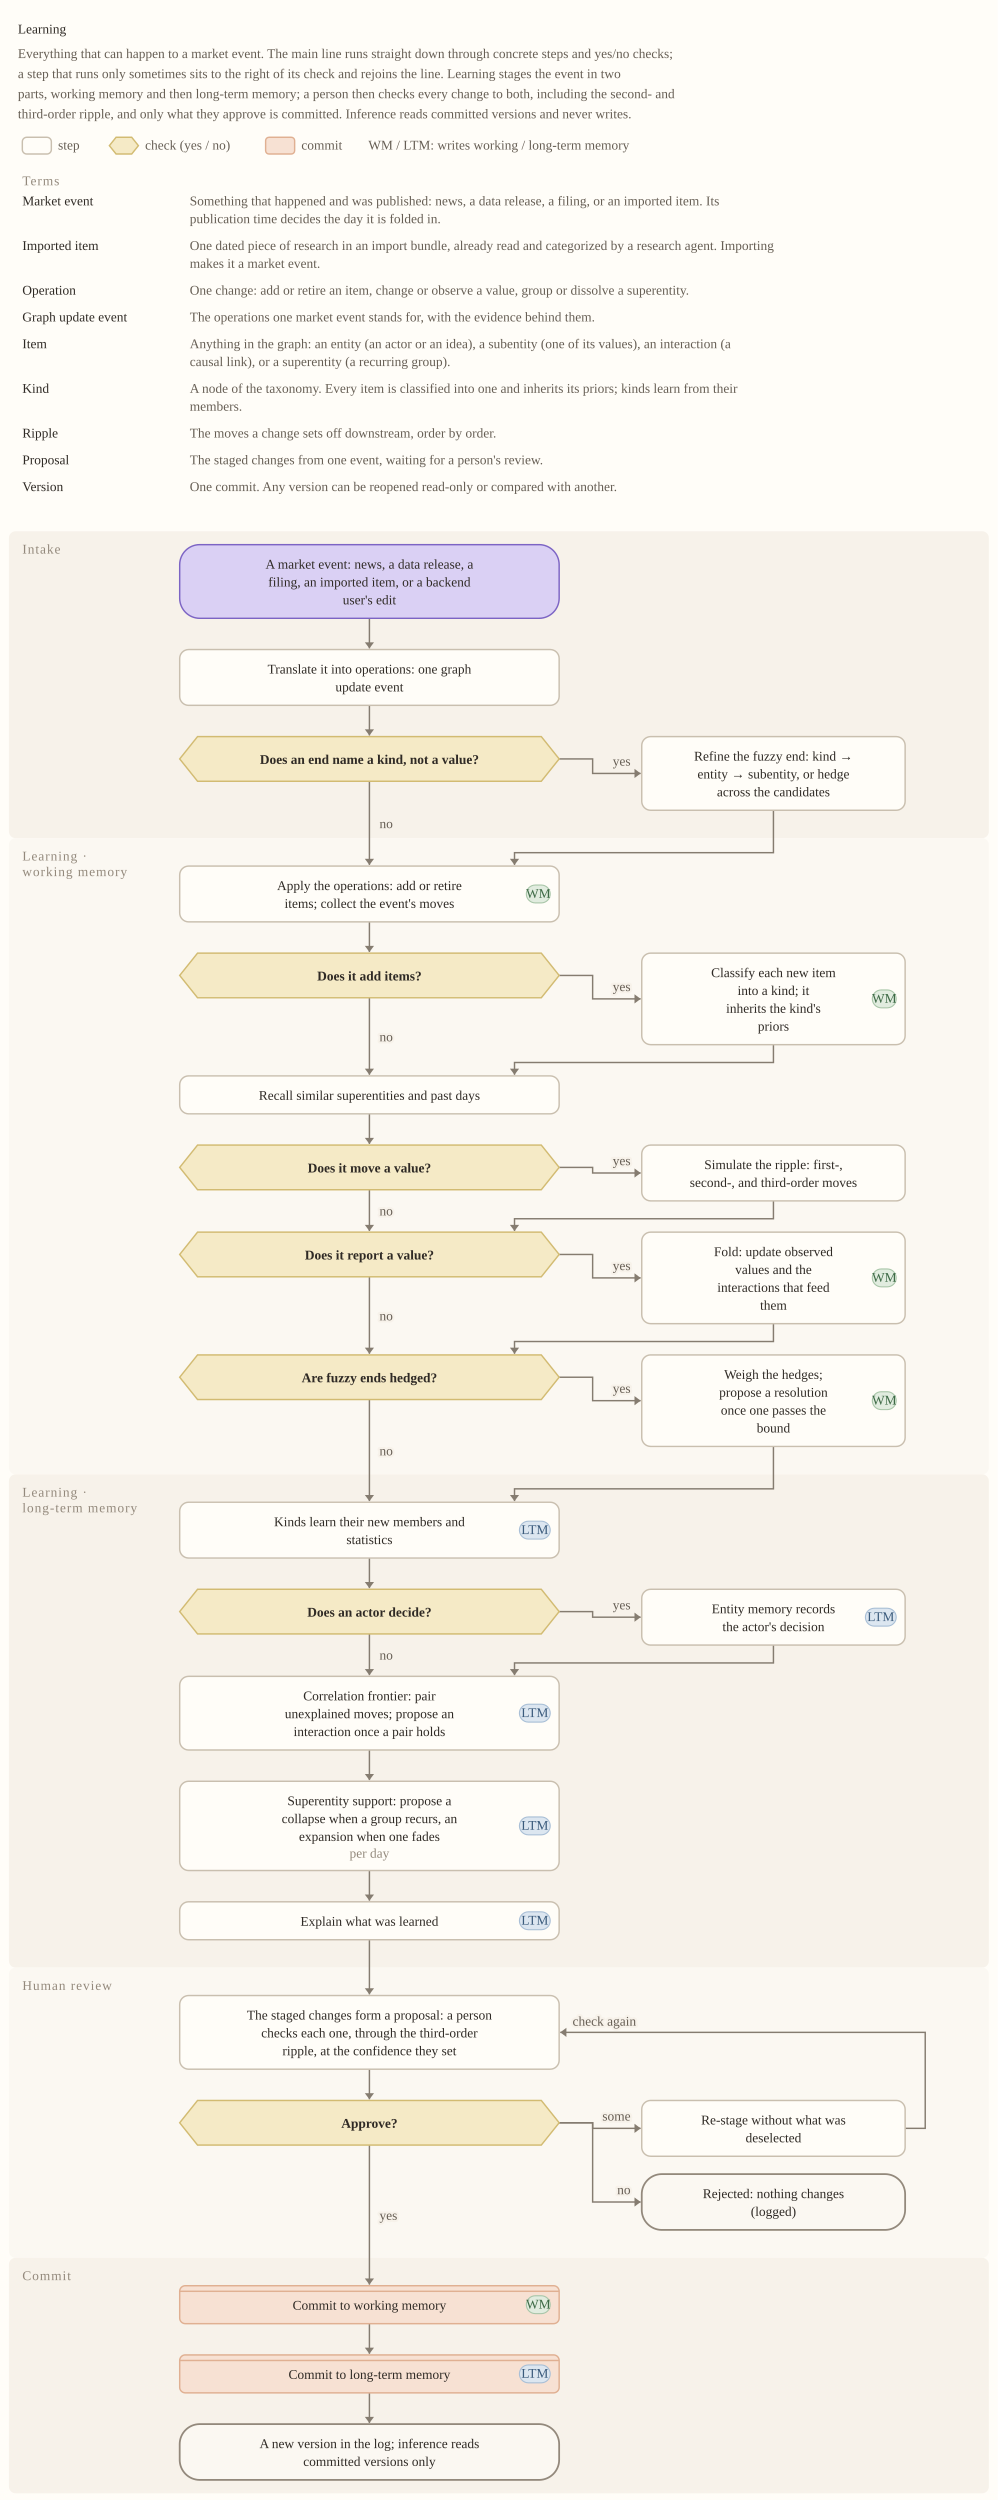
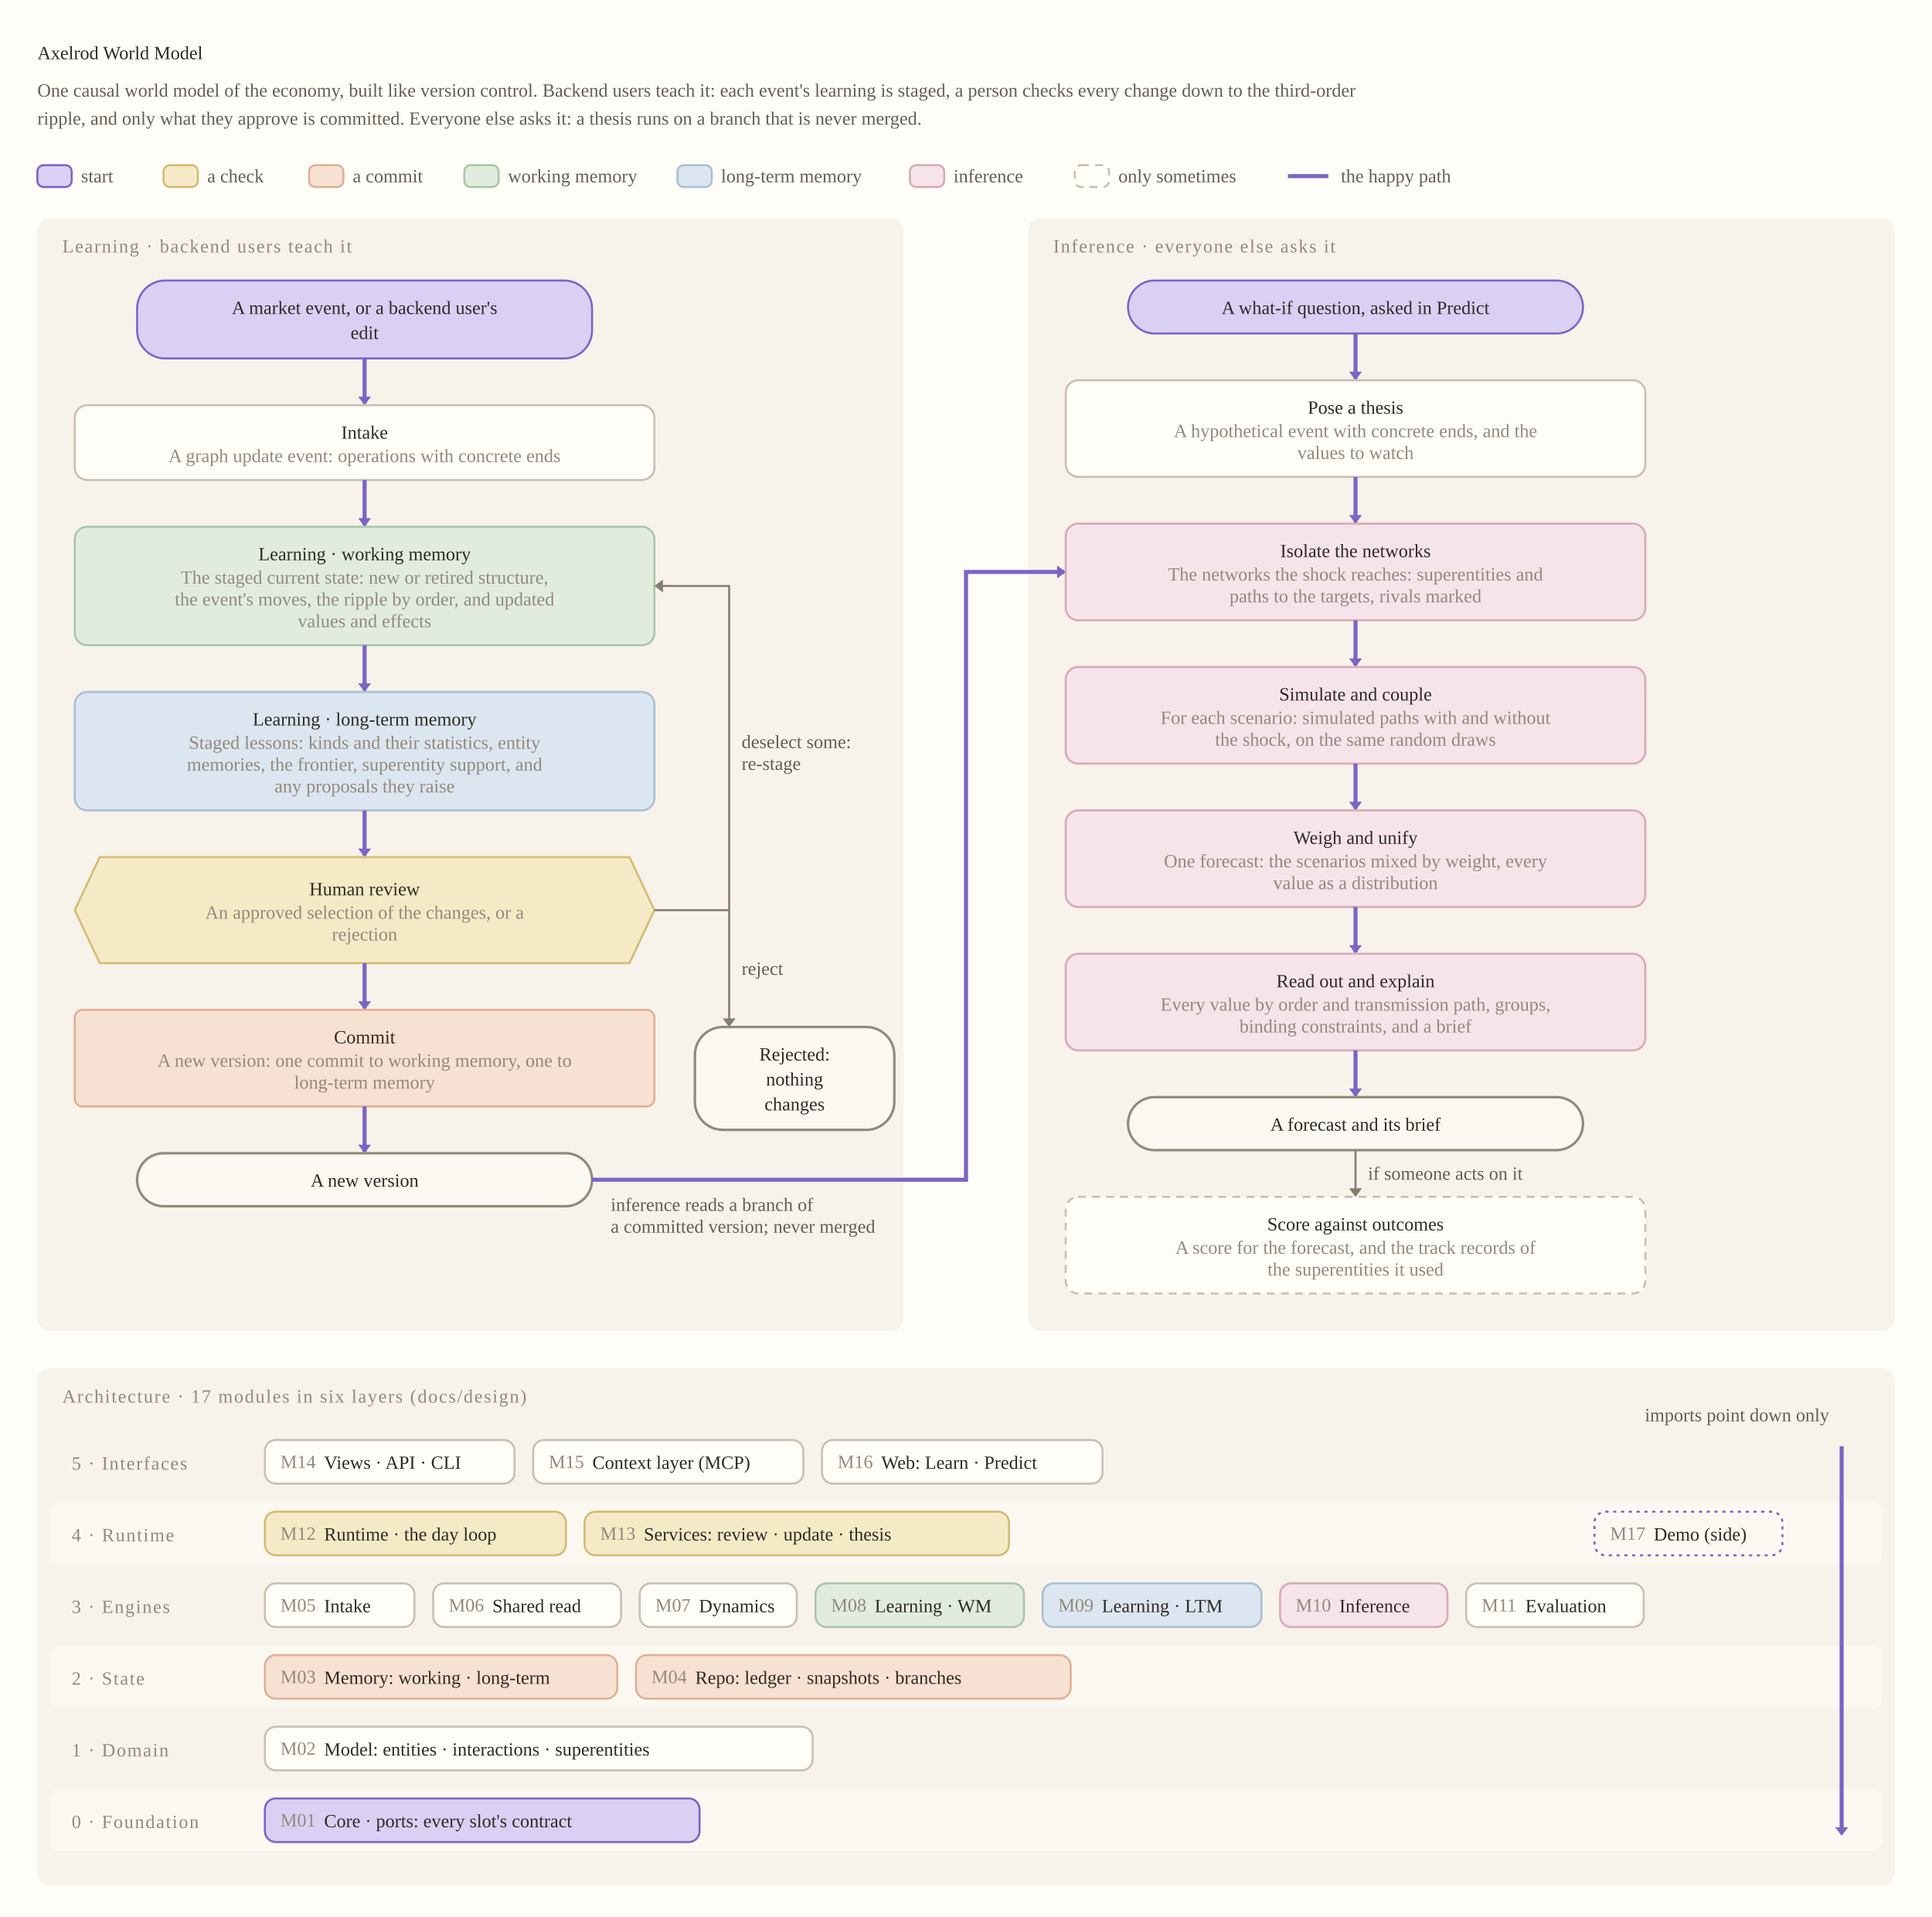
- <svg xmlns="http://www.w3.org/2000/svg" viewBox="0 0 894 2240" width="894" height="2240" role="img" aria-labelledby="fl-world-model-t fl-world-model-d" class="fl-flow" data-flow="world-model">
+ <svg xmlns="http://www.w3.org/2000/svg" viewBox="0 0 1240 1230" width="1240" height="1230" role="img" aria-labelledby="fl-overview-t fl-overview-d" class="fl-flow" data-flow="overview">
  <style>
.fl-title { font: 700 18px var(--font-head, 'Bricolage Grotesque', 'Avenir Next', 'Segoe UI', sans-serif); fill: var(--ink, #2F2A25); }
.fl-sum { font: 400 12.5px var(--font-ui, 'Instrument Sans', 'Helvetica Neue', sans-serif); fill: var(--ink-2, #665E54); }
.fl-phase-band { fill: var(--fl-band, #F7F2EA); }
.fl-phase-band.alt { fill: var(--fl-band-alt, #FBF8F2); }
.fl-phase { font: 600 10.5px var(--font-mono, 'IBM Plex Mono', ui-monospace, monospace); letter-spacing: .07em; fill: var(--ink-3, #93897C); text-transform: uppercase; }
.fl-box { fill: var(--sheet, #FFFDF8); stroke: var(--rule-strong, #C9BFAF); stroke-width: 1.3; }
.fl-node.optional .fl-box { stroke-dasharray: 5 4; }
.fl-node.decision .fl-box { fill: var(--butter-fill, #F5EAC6); stroke: var(--butter-line, #D2BB72); }
.fl-node.start .fl-box { fill: var(--real-fill, #DAD0F4); stroke: var(--real-line, #7C64C4); }
.fl-node.end .fl-box { fill: var(--paper, #FBF8F2); stroke: var(--ink-3, #93897C); stroke-width: 1.6; }
.fl-node.store .fl-box { fill: var(--out-fill, #F7E1D3); stroke: var(--out-line, #E0B092); }
.fl-node.link .fl-box { fill: var(--paper, #FBF8F2); stroke: var(--real-line, #7C64C4); stroke-dasharray: 2 3; }
.fl-label { font: 500 13px var(--font-ui, 'Instrument Sans', 'Helvetica Neue', sans-serif); fill: var(--ink, #2F2A25); }
.fl-node.decision .fl-label { font-weight: 600; }
.fl-cap { font: 400 10.5px var(--font-mono, 'IBM Plex Mono', ui-monospace, monospace); fill: var(--ink-3, #93897C); }
.fl-badge rect { stroke-width: 1; }
.fl-badge text { font: 600 9.5px var(--font-mono, 'IBM Plex Mono', ui-monospace, monospace); }
.fl-badge.working rect { fill: var(--wm-fill, #E1ECDF); stroke: var(--wm-line, #A9C6A9); }
.fl-badge.working text { fill: var(--wm-ink, #3E6A46); }
.fl-badge.long_term rect { fill: var(--ltm-fill, #DCE6F0); stroke: var(--ltm-line, #A9BFD6); }
.fl-badge.long_term text { fill: var(--ltm-ink, #3B5B7C); }
.fl-badge.both rect { fill: var(--front-fill, #F5E4E9); stroke: var(--front-line, #D9A9B8); }
.fl-badge.both text { fill: var(--front-ink, #93465F); }
.fl-edge { fill: none; stroke: var(--edge, #857C70); stroke-width: 1.3; }
.fl-edge.side { stroke-dasharray: none; }
.fl-elabel { font: 500 10.5px var(--font-mono, 'IBM Plex Mono', ui-monospace, monospace); fill: var(--ink-2, #665E54);
  paint-order: stroke; stroke: var(--fl-band, #F7F2EA); stroke-width: 4px; stroke-linejoin: round; }
.fl-arrow { fill: var(--edge, #857C70); }
.fl-term { font: 600 12px var(--font-ui, 'Instrument Sans', 'Helvetica Neue', sans-serif); fill: var(--ink, #2F2A25); }
.fl-legend { font: 400 11px var(--font-ui, 'Instrument Sans', 'Helvetica Neue', sans-serif); fill: var(--ink-2, #665E54); }
.fl-node.fl-hit .fl-box { stroke: var(--real-line, #7C64C4); stroke-width: 2.4; }
.fl-node.fl-miss { opacity: .38; }
.fl-edge.fl-hit { stroke: var(--real-line, #7C64C4); stroke-width: 2.2; }
.fl-edge.fl-miss { opacity: .3; }
+ 
+ .ov-stage { font: 600 13.5px var(--font-ui, 'Instrument Sans', 'Helvetica Neue', sans-serif); fill: var(--ink, #2F2A25); }
+ .ov-chip { font: 500 12.5px var(--font-ui, 'Instrument Sans', 'Helvetica Neue', sans-serif); fill: var(--ink, #2F2A25); }
+ .ov-num { font: 600 10.5px var(--font-mono, 'IBM Plex Mono', ui-monospace, monospace); fill: var(--ink-3, #93897C); }
+ .fl-node.wm .fl-box { fill: var(--wm-fill, #E1ECDF); stroke: var(--wm-line, #A9C6A9); }
+ .fl-node.ltm .fl-box { fill: var(--ltm-fill, #DCE6F0); stroke: var(--ltm-line, #A9BFD6); }
+ .fl-node.inf .fl-box { fill: var(--front-fill, #F5E4E9); stroke: var(--front-line, #D9A9B8); }
+ .fl-node.ext .fl-box { fill: var(--paper, #FBF8F2); stroke: var(--real-line, #7C64C4); stroke-dasharray: 2 3; }
+ .fl-edge.happy { stroke: var(--real-line, #7C64C4); stroke-width: 2.6; }
+ .fl-arrow.happy { fill: var(--real-line, #7C64C4); }
+ .fl-edge.dashed { stroke-dasharray: 4 4; }
</style>
-   <rect width="894" height="2240" fill="var(--sheet, #FFFDF8)" />
-   <text class="fl-title" x="16" y="30">Learning</text>
-   <text class="fl-sum" x="16" y="52">Everything that can happen to a market event. The main line runs straight down through concrete steps and yes/no checks;</text>
-   <text class="fl-sum" x="16" y="70">a step that runs only sometimes sits to the right of its check and rejoins the line. Learning stages the event in two</text>
-   <text class="fl-sum" x="16" y="88">parts, working memory and then long-term memory; a person then checks every change to both, including the second- and</text>
-   <text class="fl-sum" x="16" y="106">third-order ripple, and only what they approve is committed. Inference reads committed versions and never writes.</text>
-   <rect class="fl-phase-band" x="8" y="476.0" width="878" height="275.0" rx="6" data-phase="intake" />
-   <text class="fl-phase" x="20" y="496.0">Intake</text>
-   <rect class="fl-phase-band alt" x="8" y="751.0" width="878" height="570.0" rx="6" data-phase="working" />
-   <text class="fl-phase" x="20" y="771.0">Learning ·</text>
-   <text class="fl-phase" x="20" y="785.0">working memory</text>
-   <rect class="fl-phase-band" x="8" y="1321.0" width="878" height="442.0" rx="6" data-phase="long_term" />
-   <text class="fl-phase" x="20" y="1341.0">Learning ·</text>
-   <text class="fl-phase" x="20" y="1355.0">long-term memory</text>
-   <rect class="fl-phase-band alt" x="8" y="1763.0" width="878" height="260.0" rx="6" data-phase="review" />
-   <text class="fl-phase" x="20" y="1783.0">Human review</text>
-   <rect class="fl-phase-band" x="8" y="2023.0" width="878" height="211.0" rx="6" data-phase="commit" />
-   <text class="fl-phase" x="20" y="2043.0">Commit</text>
-   <g class="fl-edge-g" data-src="event" data-dst="translate">
-     <path class="fl-edge" data-src="event" data-dst="translate" d="M331.0,554.0 V581.0" />
-     <polygon class="fl-arrow" points="326.875,575.5 335.125,575.5 331.0,581.0" />
-   </g>
-   <g class="fl-edge-g" data-src="translate" data-dst="q_fuzzy">
-     <path class="fl-edge" data-src="translate" data-dst="q_fuzzy" d="M331.0,632.0 V659.0" />
-     <polygon class="fl-arrow" points="326.875,653.5 335.125,653.5 331.0,659.0" />
-   </g>
-   <g class="fl-edge-g" data-src="q_fuzzy" data-dst="parse">
-     <path class="fl-edge" data-src="q_fuzzy" data-dst="parse" d="M331.0,700.0 V775.0" />
-     <polygon class="fl-arrow" points="326.875,769.5 335.125,769.5 331.0,775.0" />
-     <text class="fl-elabel" x="340.0" y="742.0">no</text>
-   </g>
-   <g class="fl-edge-g" data-src="parse" data-dst="q_new">
-     <path class="fl-edge" data-src="parse" data-dst="q_new" d="M331.0,826.0 V853.0" />
-     <polygon class="fl-arrow" points="326.875,847.5 335.125,847.5 331.0,853.0" />
-   </g>
-   <g class="fl-edge-g" data-src="q_new" data-dst="recall">
-     <path class="fl-edge" data-src="q_new" data-dst="recall" d="M331.0,894.0 V963.0" />
-     <polygon class="fl-arrow" points="326.875,957.5 335.125,957.5 331.0,963.0" />
-     <text class="fl-elabel" x="340.0" y="933.0">no</text>
-   </g>
-   <g class="fl-edge-g" data-src="recall" data-dst="q_move">
-     <path class="fl-edge" data-src="recall" data-dst="q_move" d="M331.0,998.0 V1025.0" />
-     <polygon class="fl-arrow" points="326.875,1019.5 335.125,1019.5 331.0,1025.0" />
-   </g>
-   <g class="fl-edge-g" data-src="q_move" data-dst="q_report">
-     <path class="fl-edge" data-src="q_move" data-dst="q_report" d="M331.0,1066.0 V1103.0" />
-     <polygon class="fl-arrow" points="326.875,1097.5 335.125,1097.5 331.0,1103.0" />
-     <text class="fl-elabel" x="340.0" y="1089.0">no</text>
-   </g>
-   <g class="fl-edge-g" data-src="q_report" data-dst="q_hedged">
-     <path class="fl-edge" data-src="q_report" data-dst="q_hedged" d="M331.0,1144.0 V1213.0" />
-     <polygon class="fl-arrow" points="326.875,1207.5 335.125,1207.5 331.0,1213.0" />
-     <text class="fl-elabel" x="340.0" y="1183.0">no</text>
-   </g>
-   <g class="fl-edge-g" data-src="q_hedged" data-dst="kinds">
-     <path class="fl-edge" data-src="q_hedged" data-dst="kinds" d="M331.0,1254.0 V1345.0" />
-     <polygon class="fl-arrow" points="326.875,1339.5 335.125,1339.5 331.0,1345.0" />
-     <text class="fl-elabel" x="340.0" y="1304.0">no</text>
-   </g>
-   <g class="fl-edge-g" data-src="kinds" data-dst="q_actor">
-     <path class="fl-edge" data-src="kinds" data-dst="q_actor" d="M331.0,1396.0 V1423.0" />
-     <polygon class="fl-arrow" points="326.875,1417.5 335.125,1417.5 331.0,1423.0" />
-   </g>
-   <g class="fl-edge-g" data-src="q_actor" data-dst="frontier">
-     <path class="fl-edge" data-src="q_actor" data-dst="frontier" d="M331.0,1464.0 V1501.0" />
-     <polygon class="fl-arrow" points="326.875,1495.5 335.125,1495.5 331.0,1501.0" />
-     <text class="fl-elabel" x="340.0" y="1487.0">no</text>
-   </g>
-   <g class="fl-edge-g" data-src="frontier" data-dst="support">
-     <path class="fl-edge" data-src="frontier" data-dst="support" d="M331.0,1568.0 V1595.0" />
-     <polygon class="fl-arrow" points="326.875,1589.5 335.125,1589.5 331.0,1595.0" />
-   </g>
-   <g class="fl-edge-g" data-src="support" data-dst="explain">
-     <path class="fl-edge" data-src="support" data-dst="explain" d="M331.0,1676.0 V1703.0" />
-     <polygon class="fl-arrow" points="326.875,1697.5 335.125,1697.5 331.0,1703.0" />
-   </g>
-   <g class="fl-edge-g" data-src="explain" data-dst="check">
-     <path class="fl-edge" data-src="explain" data-dst="check" d="M331.0,1738.0 V1787.0" />
-     <polygon class="fl-arrow" points="326.875,1781.5 335.125,1781.5 331.0,1787.0" />
-   </g>
-   <g class="fl-edge-g" data-src="check" data-dst="decide">
-     <path class="fl-edge" data-src="check" data-dst="decide" d="M331.0,1854.0 V1881.0" />
-     <polygon class="fl-arrow" points="326.875,1875.5 335.125,1875.5 331.0,1881.0" />
-   </g>
-   <g class="fl-edge-g" data-src="decide" data-dst="commit_wm">
-     <path class="fl-edge" data-src="decide" data-dst="commit_wm" d="M331.0,1922.0 V2047.0" />
-     <polygon class="fl-arrow" points="326.875,2041.5 335.125,2041.5 331.0,2047.0" />
-     <text class="fl-elabel" x="340.0" y="1989.0">yes</text>
-   </g>
-   <g class="fl-edge-g" data-src="commit_wm" data-dst="commit_ltm">
-     <path class="fl-edge" data-src="commit_wm" data-dst="commit_ltm" d="M331.0,2082.0 V2109.0" />
-     <polygon class="fl-arrow" points="326.875,2103.5 335.125,2103.5 331.0,2109.0" />
-   </g>
-   <g class="fl-edge-g" data-src="commit_ltm" data-dst="version">
-     <path class="fl-edge" data-src="commit_ltm" data-dst="version" d="M331.0,2144.0 V2171.0" />
-     <polygon class="fl-arrow" points="326.875,2165.5 335.125,2165.5 331.0,2171.0" />
-   </g>
-   <g class="fl-edge-g" data-src="q_fuzzy" data-dst="refine">
-     <path class="fl-edge side" data-src="q_fuzzy" data-dst="refine" d="M501,680.0 H531 V693.0 H574" />
-     <polygon class="fl-arrow" points="568.5,688.875 568.5,697.125 574,693.0" />
-     <text class="fl-elabel" x="565" y="686.0" text-anchor="end">yes</text>
-   </g>
-   <g class="fl-edge-g" data-src="refine" data-dst="parse">
-     <path class="fl-edge side" data-src="refine" data-dst="parse" d="M693.0,726.0 V764.0 H461 V775.0" />
-     <polygon class="fl-arrow" points="456.875,769.5 465.125,769.5 461,775.0" />
-   </g>
-   <g class="fl-edge-g" data-src="q_new" data-dst="classify">
-     <path class="fl-edge side" data-src="q_new" data-dst="classify" d="M501,874.0 H531 V895.0 H574" />
-     <polygon class="fl-arrow" points="568.5,890.875 568.5,899.125 574,895.0" />
-     <text class="fl-elabel" x="565" y="888.0" text-anchor="end">yes</text>
-   </g>
-   <g class="fl-edge-g" data-src="classify" data-dst="recall">
-     <path class="fl-edge side" data-src="classify" data-dst="recall" d="M693.0,936.0 V952.0 H461 V963.0" />
-     <polygon class="fl-arrow" points="456.875,957.5 465.125,957.5 461,963.0" />
-   </g>
-   <g class="fl-edge-g" data-src="q_move" data-dst="ripple">
-     <path class="fl-edge side" data-src="q_move" data-dst="ripple" d="M501,1046.0 H531 V1051.0 H574" />
-     <polygon class="fl-arrow" points="568.5,1046.875 568.5,1055.125 574,1051.0" />
-     <text class="fl-elabel" x="565" y="1044.0" text-anchor="end">yes</text>
-   </g>
-   <g class="fl-edge-g" data-src="ripple" data-dst="q_report">
-     <path class="fl-edge side" data-src="ripple" data-dst="q_report" d="M693.0,1076.0 V1092.0 H461 V1103.0" />
-     <polygon class="fl-arrow" points="456.875,1097.5 465.125,1097.5 461,1103.0" />
-   </g>
-   <g class="fl-edge-g" data-src="q_report" data-dst="fold">
-     <path class="fl-edge side" data-src="q_report" data-dst="fold" d="M501,1124.0 H531 V1145.0 H574" />
-     <polygon class="fl-arrow" points="568.5,1140.875 568.5,1149.125 574,1145.0" />
-     <text class="fl-elabel" x="565" y="1138.0" text-anchor="end">yes</text>
-   </g>
-   <g class="fl-edge-g" data-src="fold" data-dst="q_hedged">
-     <path class="fl-edge side" data-src="fold" data-dst="q_hedged" d="M693.0,1186.0 V1202.0 H461 V1213.0" />
-     <polygon class="fl-arrow" points="456.875,1207.5 465.125,1207.5 461,1213.0" />
-   </g>
-   <g class="fl-edge-g" data-src="q_hedged" data-dst="hedges">
-     <path class="fl-edge side" data-src="q_hedged" data-dst="hedges" d="M501,1234.0 H531 V1255.0 H574" />
-     <polygon class="fl-arrow" points="568.5,1250.875 568.5,1259.125 574,1255.0" />
-     <text class="fl-elabel" x="565" y="1248.0" text-anchor="end">yes</text>
-   </g>
-   <g class="fl-edge-g" data-src="hedges" data-dst="kinds">
-     <path class="fl-edge side" data-src="hedges" data-dst="kinds" d="M693.0,1296.0 V1334.0 H461 V1345.0" />
-     <polygon class="fl-arrow" points="456.875,1339.5 465.125,1339.5 461,1345.0" />
-   </g>
-   <g class="fl-edge-g" data-src="q_actor" data-dst="memory">
-     <path class="fl-edge side" data-src="q_actor" data-dst="memory" d="M501,1444.0 H531 V1449.0 H574" />
-     <polygon class="fl-arrow" points="568.5,1444.875 568.5,1453.125 574,1449.0" />
-     <text class="fl-elabel" x="565" y="1442.0" text-anchor="end">yes</text>
-   </g>
-   <g class="fl-edge-g" data-src="memory" data-dst="frontier">
-     <path class="fl-edge side" data-src="memory" data-dst="frontier" d="M693.0,1474.0 V1490.0 H461 V1501.0" />
-     <polygon class="fl-arrow" points="456.875,1495.5 465.125,1495.5 461,1501.0" />
-   </g>
-   <g class="fl-edge-g" data-src="decide" data-dst="restage">
-     <path class="fl-edge side" data-src="decide" data-dst="restage" d="M501,1902.0 H531 V1907.0 H574" />
-     <polygon class="fl-arrow" points="568.5,1902.875 568.5,1911.125 574,1907.0" />
-     <text class="fl-elabel" x="565" y="1900.0" text-anchor="end">some</text>
-   </g>
-   <g class="fl-edge-g" data-src="restage" data-dst="check">
-     <path class="fl-edge side" data-src="restage" data-dst="check" d="M811,1907.0 H829 V1821.0 H502" />
-     <polygon class="fl-arrow" points="507.5,1816.875 507.5,1825.125 502,1821.0" />
-     <text class="fl-elabel" x="513" y="1815.0">check again</text>
-   </g>
-   <g class="fl-edge-g" data-src="decide" data-dst="rejected">
-     <path class="fl-edge side" data-src="decide" data-dst="rejected" d="M501,1902.0 H531 V1973.0 H574" />
-     <polygon class="fl-arrow" points="568.5,1968.875 568.5,1977.125 574,1973.0" />
-     <text class="fl-elabel" x="565" y="1966.0" text-anchor="end">no</text>
-   </g>
-   <g class="fl-node start mandatory" data-node="event" data-kind="start" data-phase="intake" data-trace="market_event.received" data-component="" data-writes="" data-mandatory="true">
-     <rect class="fl-box" x="161" y="488.0" width="340" height="66" rx="18" />
-     <text class="fl-label" x="331.0" y="509.5" text-anchor="middle">A market event: news, a data release, a</text>
-     <text class="fl-label" x="331.0" y="525.5" text-anchor="middle">filing, an imported item, or a backend</text>
-     <text class="fl-label" x="331.0" y="541.5" text-anchor="middle">user's edit</text>
-   </g>
-   <g class="fl-node step mandatory" data-node="translate" data-kind="step" data-phase="intake" data-trace="translate.result" data-component="translator" data-writes="" data-mandatory="true">
-     <rect class="fl-box" x="161" y="582.0" width="340" height="50" rx="8" />
-     <text class="fl-label" x="331.0" y="603.5" text-anchor="middle">Translate it into operations: one graph</text>
-     <text class="fl-label" x="331.0" y="619.5" text-anchor="middle">update event</text>
-   </g>
-   <g class="fl-node decision mandatory" data-node="q_fuzzy" data-kind="decision" data-phase="intake" data-trace="" data-component="" data-writes="" data-mandatory="true">
-     <polygon class="fl-box" points="177,660.0 485,660.0 501,680.0 485,700.0 177,700.0 161,680.0" />
-     <text class="fl-label" x="331.0" y="684.5" text-anchor="middle">Does an end name a kind, not a value?</text>
-   </g>
-   <g class="fl-node step mandatory" data-node="refine" data-kind="step" data-phase="intake" data-trace="refine.step refine.pending" data-component="refiner" data-writes="" data-mandatory="true">
-     <rect class="fl-box" x="575" y="660.0" width="236" height="66" rx="8" />
-     <text class="fl-label" x="693.0" y="681.5" text-anchor="middle">Refine the fuzzy end: kind →</text>
-     <text class="fl-label" x="693.0" y="697.5" text-anchor="middle">entity → subentity, or hedge</text>
-     <text class="fl-label" x="693.0" y="713.5" text-anchor="middle">across the candidates</text>
-   </g>
-   <g class="fl-node step mandatory" data-node="parse" data-kind="step" data-phase="working" data-trace="parse.created parse.retired" data-component="parser" data-writes="working" data-mandatory="true">
-     <rect class="fl-box" x="161" y="776.0" width="340" height="50" rx="8" />
-     <text class="fl-label" x="331.0" y="797.5" text-anchor="middle">Apply the operations: add or retire</text>
-     <text class="fl-label" x="331.0" y="813.5" text-anchor="middle">items; collect the event's moves</text>
-     <g class="fl-badge working">
-       <rect x="471.6" y="793.0" width="21.4" height="16" rx="8" />
-       <text x="482.3" y="804.5" text-anchor="middle">WM</text>
-     </g>
-   </g>
-   <g class="fl-node decision mandatory" data-node="q_new" data-kind="decision" data-phase="working" data-trace="" data-component="" data-writes="" data-mandatory="true">
-     <polygon class="fl-box" points="177,854.0 485,854.0 501,874.0 485,894.0 177,894.0 161,874.0" />
-     <text class="fl-label" x="331.0" y="878.5" text-anchor="middle">Does it add items?</text>
-   </g>
-   <g class="fl-node step mandatory" data-node="classify" data-kind="step" data-phase="working" data-trace="classify.path" data-component="classifier" data-writes="working" data-mandatory="true">
-     <rect class="fl-box" x="575" y="854.0" width="236" height="82" rx="8" />
-     <text class="fl-label" x="693.0" y="875.5" text-anchor="middle">Classify each new item</text>
-     <text class="fl-label" x="693.0" y="891.5" text-anchor="middle">into a kind; it</text>
-     <text class="fl-label" x="693.0" y="907.5" text-anchor="middle">inherits the kind's</text>
-     <text class="fl-label" x="693.0" y="923.5" text-anchor="middle">priors</text>
-     <g class="fl-badge working">
-       <rect x="781.6" y="887.0" width="21.4" height="16" rx="8" />
-       <text x="792.3" y="898.5" text-anchor="middle">WM</text>
-     </g>
-   </g>
-   <g class="fl-node step mandatory" data-node="recall" data-kind="step" data-phase="working" data-trace="recall.result" data-component="recaller" data-writes="" data-mandatory="true">
-     <rect class="fl-box" x="161" y="964.0" width="340" height="34" rx="8" />
-     <text class="fl-label" x="331.0" y="985.5" text-anchor="middle">Recall similar superentities and past days</text>
-   </g>
-   <g class="fl-node decision mandatory" data-node="q_move" data-kind="decision" data-phase="working" data-trace="" data-component="" data-writes="" data-mandatory="true">
-     <polygon class="fl-box" points="177,1026.0 485,1026.0 501,1046.0 485,1066.0 177,1066.0 161,1046.0" />
-     <text class="fl-label" x="331.0" y="1050.5" text-anchor="middle">Does it move a value?</text>
-   </g>
-   <g class="fl-node step mandatory" data-node="ripple" data-kind="step" data-phase="working" data-trace="analyze.done" data-component="analyzer" data-writes="" data-mandatory="true">
-     <rect class="fl-box" x="575" y="1026.0" width="236" height="50" rx="8" />
-     <text class="fl-label" x="693.0" y="1047.5" text-anchor="middle">Simulate the ripple: first-,</text>
-     <text class="fl-label" x="693.0" y="1063.5" text-anchor="middle">second-, and third-order moves</text>
-   </g>
-   <g class="fl-node decision mandatory" data-node="q_report" data-kind="decision" data-phase="working" data-trace="" data-component="" data-writes="" data-mandatory="true">
-     <polygon class="fl-box" points="177,1104.0 485,1104.0 501,1124.0 485,1144.0 177,1144.0 161,1124.0" />
-     <text class="fl-label" x="331.0" y="1128.5" text-anchor="middle">Does it report a value?</text>
-   </g>
-   <g class="fl-node step mandatory" data-node="fold" data-kind="step" data-phase="working" data-trace="fold.posterior fold.edge" data-component="folder" data-writes="working" data-mandatory="true">
-     <rect class="fl-box" x="575" y="1104.0" width="236" height="82" rx="8" />
-     <text class="fl-label" x="693.0" y="1125.5" text-anchor="middle">Fold: update observed</text>
-     <text class="fl-label" x="693.0" y="1141.5" text-anchor="middle">values and the</text>
-     <text class="fl-label" x="693.0" y="1157.5" text-anchor="middle">interactions that feed</text>
-     <text class="fl-label" x="693.0" y="1173.5" text-anchor="middle">them</text>
-     <g class="fl-badge working">
-       <rect x="781.6" y="1137.0" width="21.4" height="16" rx="8" />
-       <text x="792.3" y="1148.5" text-anchor="middle">WM</text>
-     </g>
-   </g>
-   <g class="fl-node decision mandatory" data-node="q_hedged" data-kind="decision" data-phase="working" data-trace="" data-component="" data-writes="" data-mandatory="true">
-     <polygon class="fl-box" points="177,1214.0 485,1214.0 501,1234.0 485,1254.0 177,1254.0 161,1234.0" />
-     <text class="fl-label" x="331.0" y="1238.5" text-anchor="middle">Are fuzzy ends hedged?</text>
-   </g>
-   <g class="fl-node step mandatory" data-node="hedges" data-kind="step" data-phase="working" data-trace="refine.weighed refine.resolution_proposed" data-component="refiner" data-writes="working" data-mandatory="true">
-     <rect class="fl-box" x="575" y="1214.0" width="236" height="82" rx="8" />
-     <text class="fl-label" x="693.0" y="1235.5" text-anchor="middle">Weigh the hedges;</text>
-     <text class="fl-label" x="693.0" y="1251.5" text-anchor="middle">propose a resolution</text>
-     <text class="fl-label" x="693.0" y="1267.5" text-anchor="middle">once one passes the</text>
-     <text class="fl-label" x="693.0" y="1283.5" text-anchor="middle">bound</text>
-     <g class="fl-badge working">
-       <rect x="781.6" y="1247.0" width="21.4" height="16" rx="8" />
-       <text x="792.3" y="1258.5" text-anchor="middle">WM</text>
-     </g>
-   </g>
-   <g class="fl-node step mandatory" data-node="kinds" data-kind="step" data-phase="long_term" data-trace="generalize.updated generalize.split" data-component="generalization_updater" data-writes="long_term" data-mandatory="true">
-     <rect class="fl-box" x="161" y="1346.0" width="340" height="50" rx="8" />
-     <text class="fl-label" x="331.0" y="1367.5" text-anchor="middle">Kinds learn their new members and</text>
-     <text class="fl-label" x="331.0" y="1383.5" text-anchor="middle">statistics</text>
-     <g class="fl-badge long_term">
-       <rect x="465.4" y="1363.0" width="27.6" height="16" rx="8" />
-       <text x="479.2" y="1374.5" text-anchor="middle">LTM</text>
-     </g>
-   </g>
-   <g class="fl-node decision mandatory" data-node="q_actor" data-kind="decision" data-phase="long_term" data-trace="" data-component="" data-writes="" data-mandatory="true">
-     <polygon class="fl-box" points="177,1424.0 485,1424.0 501,1444.0 485,1464.0 177,1464.0 161,1444.0" />
-     <text class="fl-label" x="331.0" y="1448.5" text-anchor="middle">Does an actor decide?</text>
-   </g>
-   <g class="fl-node step mandatory" data-node="memory" data-kind="step" data-phase="long_term" data-trace="" data-component="consolidator" data-writes="long_term" data-mandatory="true">
-     <rect class="fl-box" x="575" y="1424.0" width="236" height="50" rx="8" />
-     <text class="fl-label" x="693.0" y="1445.5" text-anchor="middle">Entity memory records</text>
-     <text class="fl-label" x="693.0" y="1461.5" text-anchor="middle">the actor's decision</text>
-     <g class="fl-badge long_term">
-       <rect x="775.4" y="1441.0" width="27.6" height="16" rx="8" />
-       <text x="789.2" y="1452.5" text-anchor="middle">LTM</text>
-     </g>
-   </g>
-   <g class="fl-node step mandatory" data-node="frontier" data-kind="step" data-phase="long_term" data-trace="frontier.logged frontier.promotion_proposed" data-component="frontier" data-writes="long_term" data-mandatory="true">
-     <rect class="fl-box" x="161" y="1502.0" width="340" height="66" rx="8" />
-     <text class="fl-label" x="331.0" y="1523.5" text-anchor="middle">Correlation frontier: pair</text>
-     <text class="fl-label" x="331.0" y="1539.5" text-anchor="middle">unexplained moves; propose an</text>
-     <text class="fl-label" x="331.0" y="1555.5" text-anchor="middle">interaction once a pair holds</text>
-     <g class="fl-badge long_term">
-       <rect x="465.4" y="1527.0" width="27.6" height="16" rx="8" />
-       <text x="479.2" y="1538.5" text-anchor="middle">LTM</text>
-     </g>
-   </g>
-   <g class="fl-node step mandatory" data-node="support" data-kind="step" data-phase="long_term" data-trace="abduce.admission_proposed abduce.dissolution_proposed" data-component="inducer" data-writes="long_term" data-mandatory="true">
-     <rect class="fl-box" x="161" y="1596.0" width="340" height="80" rx="8" />
-     <text class="fl-label" x="331.0" y="1617.5" text-anchor="middle">Superentity support: propose a</text>
-     <text class="fl-label" x="331.0" y="1633.5" text-anchor="middle">collapse when a group recurs, an</text>
-     <text class="fl-label" x="331.0" y="1649.5" text-anchor="middle">expansion when one fades</text>
-     <text class="fl-cap" x="331.0" y="1664.5" text-anchor="middle">per day</text>
-     <g class="fl-badge long_term">
-       <rect x="465.4" y="1628.0" width="27.6" height="16" rx="8" />
-       <text x="479.2" y="1639.5" text-anchor="middle">LTM</text>
-     </g>
-   </g>
-   <g class="fl-node step mandatory" data-node="explain" data-kind="step" data-phase="long_term" data-trace="explain.stored" data-component="explainer" data-writes="long_term" data-mandatory="true">
-     <rect class="fl-box" x="161" y="1704.0" width="340" height="34" rx="8" />
-     <text class="fl-label" x="331.0" y="1725.5" text-anchor="middle">Explain what was learned</text>
-     <g class="fl-badge long_term">
-       <rect x="465.4" y="1713.0" width="27.6" height="16" rx="8" />
-       <text x="479.2" y="1724.5" text-anchor="middle">LTM</text>
-     </g>
-   </g>
-   <g class="fl-node step mandatory" data-node="check" data-kind="step" data-phase="review" data-trace="review.queued" data-component="" data-writes="" data-mandatory="true">
-     <rect class="fl-box" x="161" y="1788.0" width="340" height="66" rx="8" />
-     <text class="fl-label" x="331.0" y="1809.5" text-anchor="middle">The staged changes form a proposal: a person</text>
-     <text class="fl-label" x="331.0" y="1825.5" text-anchor="middle">checks each one, through the third-order</text>
-     <text class="fl-label" x="331.0" y="1841.5" text-anchor="middle">ripple, at the confidence they set</text>
-   </g>
-   <g class="fl-node decision mandatory" data-node="decide" data-kind="decision" data-phase="review" data-trace="review.decided" data-component="" data-writes="" data-mandatory="true">
-     <polygon class="fl-box" points="177,1882.0 485,1882.0 501,1902.0 485,1922.0 177,1922.0 161,1902.0" />
-     <text class="fl-label" x="331.0" y="1906.5" text-anchor="middle">Approve?</text>
-   </g>
-   <g class="fl-node step mandatory" data-node="restage" data-kind="step" data-phase="review" data-trace="" data-component="" data-writes="" data-mandatory="true">
-     <rect class="fl-box" x="575" y="1882.0" width="236" height="50" rx="8" />
-     <text class="fl-label" x="693.0" y="1903.5" text-anchor="middle">Re-stage without what was</text>
-     <text class="fl-label" x="693.0" y="1919.5" text-anchor="middle">deselected</text>
-   </g>
-   <g class="fl-node end mandatory" data-node="rejected" data-kind="end" data-phase="review" data-trace="" data-component="" data-writes="" data-mandatory="true">
-     <rect class="fl-box" x="575" y="1948.0" width="236" height="50" rx="18" />
-     <text class="fl-label" x="693.0" y="1969.5" text-anchor="middle">Rejected: nothing changes</text>
-     <text class="fl-label" x="693.0" y="1985.5" text-anchor="middle">(logged)</text>
-   </g>
-   <g class="fl-node store mandatory" data-node="commit_wm" data-kind="store" data-phase="commit" data-trace="state.version" data-component="" data-writes="working" data-mandatory="true">
-     <rect class="fl-box" x="161" y="2048.0" width="340" height="34" rx="5" />
-     <line class="fl-box" x1="161" y1="2053.0" x2="501" y2="2053.0" />
-     <text class="fl-label" x="331.0" y="2069.5" text-anchor="middle">Commit to working memory</text>
-     <g class="fl-badge working">
-       <rect x="471.6" y="2057.0" width="21.4" height="16" rx="8" />
-       <text x="482.3" y="2068.5" text-anchor="middle">WM</text>
-     </g>
-   </g>
-   <g class="fl-node store mandatory" data-node="commit_ltm" data-kind="store" data-phase="commit" data-trace="state.version" data-component="" data-writes="long_term" data-mandatory="true">
-     <rect class="fl-box" x="161" y="2110.0" width="340" height="34" rx="5" />
-     <line class="fl-box" x1="161" y1="2115.0" x2="501" y2="2115.0" />
-     <text class="fl-label" x="331.0" y="2131.5" text-anchor="middle">Commit to long-term memory</text>
-     <g class="fl-badge long_term">
-       <rect x="465.4" y="2119.0" width="27.6" height="16" rx="8" />
-       <text x="479.2" y="2130.5" text-anchor="middle">LTM</text>
-     </g>
-   </g>
-   <g class="fl-node end mandatory" data-node="version" data-kind="end" data-phase="commit" data-trace="" data-component="" data-writes="" data-mandatory="true">
-     <rect class="fl-box" x="161" y="2172.0" width="340" height="50" rx="18" />
-     <text class="fl-label" x="331.0" y="2193.5" text-anchor="middle">A new version in the log; inference reads</text>
-     <text class="fl-label" x="331.0" y="2209.5" text-anchor="middle">committed versions only</text>
-   </g>
-   <g class="fl-legend-g" transform="translate(20,134.0)">
-     <rect x="0" y="-11" width="26" height="15" rx="4" class="fl-box" />
-     <text class="fl-legend" x="32" y="0">step</text>
-     <polygon points="78,-3.5 84,-11 98,-11 104,-3.5 98,4 84,4" class="fl-box" style="fill: var(--butter-fill, #F5EAC6); stroke: var(--butter-line, #D2BB72)" />
-     <text class="fl-legend" x="110" y="0">check (yes / no)</text>
-     <rect x="218" y="-11" width="26" height="15" rx="3" class="fl-box" style="fill: var(--out-fill, #F7E1D3); stroke: var(--out-line, #E0B092)" />
-     <text class="fl-legend" x="250" y="0">commit</text>
-     <text class="fl-legend" x="310" y="0">WM / LTM: writes working / long-term memory</text>
-   </g>
-   <text class="fl-phase" x="20" y="166.0">Terms</text>
-   <text class="fl-term" x="20" y="184.0">Market event</text>
-   <text class="fl-legend" x="170" y="184.0">Something that happened and was published: news, a data release, a filing, or an imported item. Its</text>
-   <text class="fl-legend" x="170" y="200.0">publication time decides the day it is folded in.</text>
-   <text class="fl-term" x="20" y="224.0">Imported item</text>
-   <text class="fl-legend" x="170" y="224.0">One dated piece of research in an import bundle, already read and categorized by a research agent. Importing</text>
-   <text class="fl-legend" x="170" y="240.0">makes it a market event.</text>
-   <text class="fl-term" x="20" y="264.0">Operation</text>
-   <text class="fl-legend" x="170" y="264.0">One change: add or retire an item, change or observe a value, group or dissolve a superentity.</text>
-   <text class="fl-term" x="20" y="288.0">Graph update event</text>
-   <text class="fl-legend" x="170" y="288.0">The operations one market event stands for, with the evidence behind them.</text>
-   <text class="fl-term" x="20" y="312.0">Item</text>
-   <text class="fl-legend" x="170" y="312.0">Anything in the graph: an entity (an actor or an idea), a subentity (one of its values), an interaction (a</text>
-   <text class="fl-legend" x="170" y="328.0">causal link), or a superentity (a recurring group).</text>
-   <text class="fl-term" x="20" y="352.0">Kind</text>
-   <text class="fl-legend" x="170" y="352.0">A node of the taxonomy. Every item is classified into one and inherits its priors; kinds learn from their</text>
-   <text class="fl-legend" x="170" y="368.0">members.</text>
-   <text class="fl-term" x="20" y="392.0">Ripple</text>
-   <text class="fl-legend" x="170" y="392.0">The moves a change sets off downstream, order by order.</text>
-   <text class="fl-term" x="20" y="416.0">Proposal</text>
-   <text class="fl-legend" x="170" y="416.0">The staged changes from one event, waiting for a person's review.</text>
-   <text class="fl-term" x="20" y="440.0">Version</text>
-   <text class="fl-legend" x="170" y="440.0">One commit. Any version can be reopened read-only or compared with another.</text>
+   <rect width="1240" height="1230" fill="var(--sheet, #FFFDF8)" />
+   <text class="fl-title" x="24" y="38">Axelrod World Model</text>
+   <text class="fl-sum" x="24" y="62">One causal world model of the economy, built like version control. Backend users teach it: each event's learning is staged, a person checks every change down to the third-order</text>
+   <text class="fl-sum" x="24" y="80">ripple, and only what they approve is committed. Everyone else asks it: a thesis runs on a branch that is never merged.</text>
+   <g class="fl-node start start">
+     <rect class="fl-box" x="24" y="106" width="22" height="14" rx="4" />
+   </g>
+   <text class="fl-legend" x="52" y="117">start</text>
+   <g class="fl-node decision decision">
+     <rect class="fl-box" x="105.0" y="106" width="22" height="14" rx="4" />
+   </g>
+   <text class="fl-legend" x="133.0" y="117">a check</text>
+   <g class="fl-node store store">
+     <rect class="fl-box" x="198.4" y="106" width="22" height="14" rx="4" />
+   </g>
+   <text class="fl-legend" x="226.4" y="117">a commit</text>
+   <g class="fl-node step wm">
+     <rect class="fl-box" x="298.0" y="106" width="22" height="14" rx="4" />
+   </g>
+   <text class="fl-legend" x="326.0" y="117">working memory</text>
+   <g class="fl-node step ltm">
+     <rect class="fl-box" x="434.8" y="106" width="22" height="14" rx="4" />
+   </g>
+   <text class="fl-legend" x="462.8" y="117">long-term memory</text>
+   <g class="fl-node step inf">
+     <rect class="fl-box" x="584.0" y="106" width="22" height="14" rx="4" />
+   </g>
+   <text class="fl-legend" x="612.0" y="117">inference</text>
+   <g class="fl-node step optional">
+     <rect class="fl-box" x="689.8" y="106" width="22" height="14" rx="4" style="stroke-dasharray: 5 4" />
+   </g>
+   <text class="fl-legend" x="717.8" y="117">only sometimes</text>
+   <path class="fl-edge happy" d="M826.6,113 L852.6,113" />
+   <text class="fl-legend" x="860.6" y="117">the happy path</text>
+   <rect class="fl-phase-band" x="24" y="140" width="556" height="714" rx="8" />
+   <text class="fl-phase" x="40" y="162">Learning · backend users teach it</text>
+   <rect class="fl-phase-band" x="660" y="140" width="556" height="714" rx="8" />
+   <text class="fl-phase" x="676" y="162">Inference · everyone else asks it</text>
+   <g class="fl-node start start">
+     <rect class="fl-box" x="88" y="180" width="292" height="50" rx="18" />
+     <text class="ov-stage" x="234.0" y="201.5" text-anchor="middle">A market event, or a backend user's</text>
+     <text class="ov-stage" x="234.0" y="217.5" text-anchor="middle">edit</text>
+   </g>
+   <path class="fl-edge happy" d="M234.0,230 L234.0,259" />
+   <polygon class="fl-arrow happy" points="229.875,254.5 238.125,254.5 234.0,260" />
+   <g class="fl-node step step">
+     <rect class="fl-box" x="48" y="260" width="372" height="48" rx="8" />
+     <text class="ov-stage" x="234.0" y="281.5" text-anchor="middle">Intake</text>
+     <text class="fl-cap" x="234.0" y="296.5" text-anchor="middle">A graph update event: operations with concrete ends</text>
+   </g>
+   <path class="fl-edge happy" d="M234.0,308 L234.0,337" />
+   <polygon class="fl-arrow happy" points="229.875,332.5 238.125,332.5 234.0,338" />
+   <g class="fl-node step wm">
+     <rect class="fl-box" x="48" y="338" width="372" height="76" rx="8" />
+     <text class="ov-stage" x="234.0" y="359.5" text-anchor="middle">Learning · working memory</text>
+     <text class="fl-cap" x="234.0" y="374.5" text-anchor="middle">The staged current state: new or retired structure,</text>
+     <text class="fl-cap" x="234.0" y="388.5" text-anchor="middle">the event's moves, the ripple by order, and updated</text>
+     <text class="fl-cap" x="234.0" y="402.5" text-anchor="middle">values and effects</text>
+   </g>
+   <path class="fl-edge happy" d="M234.0,414 L234.0,443" />
+   <polygon class="fl-arrow happy" points="229.875,438.5 238.125,438.5 234.0,444" />
+   <g class="fl-node step ltm">
+     <rect class="fl-box" x="48" y="444" width="372" height="76" rx="8" />
+     <text class="ov-stage" x="234.0" y="465.5" text-anchor="middle">Learning · long-term memory</text>
+     <text class="fl-cap" x="234.0" y="480.5" text-anchor="middle">Staged lessons: kinds and their statistics, entity</text>
+     <text class="fl-cap" x="234.0" y="494.5" text-anchor="middle">memories, the frontier, superentity support, and</text>
+     <text class="fl-cap" x="234.0" y="508.5" text-anchor="middle">any proposals they raise</text>
+   </g>
+   <path class="fl-edge happy" d="M234.0,520 L234.0,549" />
+   <polygon class="fl-arrow happy" points="229.875,544.5 238.125,544.5 234.0,550" />
+   <g class="fl-node decision decision">
+     <polygon class="fl-box" points="64,550 404,550 420,584.0 404,618 64,618 48,584.0" />
+     <text class="ov-stage" x="234.0" y="574.5" text-anchor="middle">Human review</text>
+     <text class="fl-cap" x="234.0" y="589.5" text-anchor="middle">An approved selection of the changes, or a</text>
+     <text class="fl-cap" x="234.0" y="603.5" text-anchor="middle">rejection</text>
+   </g>
+   <path class="fl-edge happy" d="M234.0,618 L234.0,647" />
+   <polygon class="fl-arrow happy" points="229.875,642.5 238.125,642.5 234.0,648" />
+   <g class="fl-node store store">
+     <rect class="fl-box" x="48" y="648" width="372" height="62" rx="5" />
+     <text class="ov-stage" x="234.0" y="669.5" text-anchor="middle">Commit</text>
+     <text class="fl-cap" x="234.0" y="684.5" text-anchor="middle">A new version: one commit to working memory, one to</text>
+     <text class="fl-cap" x="234.0" y="698.5" text-anchor="middle">long-term memory</text>
+   </g>
+   <path class="fl-edge happy" d="M234.0,710 L234.0,739" />
+   <polygon class="fl-arrow happy" points="229.875,734.5 238.125,734.5 234.0,740" />
+   <g class="fl-node end end">
+     <rect class="fl-box" x="88" y="740" width="292" height="34" rx="17.0" />
+     <text class="ov-stage" x="234.0" y="761.5" text-anchor="middle">A new version</text>
+   </g>
+   <g class="fl-node start start">
+     <rect class="fl-box" x="724" y="180" width="292" height="34" rx="17.0" />
+     <text class="ov-stage" x="870.0" y="201.5" text-anchor="middle">A what-if question, asked in Predict</text>
+   </g>
+   <path class="fl-edge happy" d="M870.0,214 L870.0,243" />
+   <polygon class="fl-arrow happy" points="865.875,238.5 874.125,238.5 870.0,244" />
+   <g class="fl-node step step">
+     <rect class="fl-box" x="684" y="244" width="372" height="62" rx="8" />
+     <text class="ov-stage" x="870.0" y="265.5" text-anchor="middle">Pose a thesis</text>
+     <text class="fl-cap" x="870.0" y="280.5" text-anchor="middle">A hypothetical event with concrete ends, and the</text>
+     <text class="fl-cap" x="870.0" y="294.5" text-anchor="middle">values to watch</text>
+   </g>
+   <path class="fl-edge happy" d="M870.0,306 L870.0,335" />
+   <polygon class="fl-arrow happy" points="865.875,330.5 874.125,330.5 870.0,336" />
+   <g class="fl-node step inf">
+     <rect class="fl-box" x="684" y="336" width="372" height="62" rx="8" />
+     <text class="ov-stage" x="870.0" y="357.5" text-anchor="middle">Isolate the networks</text>
+     <text class="fl-cap" x="870.0" y="372.5" text-anchor="middle">The networks the shock reaches: superentities and</text>
+     <text class="fl-cap" x="870.0" y="386.5" text-anchor="middle">paths to the targets, rivals marked</text>
+   </g>
+   <path class="fl-edge happy" d="M870.0,398 L870.0,427" />
+   <polygon class="fl-arrow happy" points="865.875,422.5 874.125,422.5 870.0,428" />
+   <g class="fl-node step inf">
+     <rect class="fl-box" x="684" y="428" width="372" height="62" rx="8" />
+     <text class="ov-stage" x="870.0" y="449.5" text-anchor="middle">Simulate and couple</text>
+     <text class="fl-cap" x="870.0" y="464.5" text-anchor="middle">For each scenario: simulated paths with and without</text>
+     <text class="fl-cap" x="870.0" y="478.5" text-anchor="middle">the shock, on the same random draws</text>
+   </g>
+   <path class="fl-edge happy" d="M870.0,490 L870.0,519" />
+   <polygon class="fl-arrow happy" points="865.875,514.5 874.125,514.5 870.0,520" />
+   <g class="fl-node step inf">
+     <rect class="fl-box" x="684" y="520" width="372" height="62" rx="8" />
+     <text class="ov-stage" x="870.0" y="541.5" text-anchor="middle">Weigh and unify</text>
+     <text class="fl-cap" x="870.0" y="556.5" text-anchor="middle">One forecast: the scenarios mixed by weight, every</text>
+     <text class="fl-cap" x="870.0" y="570.5" text-anchor="middle">value as a distribution</text>
+   </g>
+   <path class="fl-edge happy" d="M870.0,582 L870.0,611" />
+   <polygon class="fl-arrow happy" points="865.875,606.5 874.125,606.5 870.0,612" />
+   <g class="fl-node step inf">
+     <rect class="fl-box" x="684" y="612" width="372" height="62" rx="8" />
+     <text class="ov-stage" x="870.0" y="633.5" text-anchor="middle">Read out and explain</text>
+     <text class="fl-cap" x="870.0" y="648.5" text-anchor="middle">Every value by order and transmission path, groups,</text>
+     <text class="fl-cap" x="870.0" y="662.5" text-anchor="middle">binding constraints, and a brief</text>
+   </g>
+   <path class="fl-edge happy" d="M870.0,674 L870.0,703" />
+   <polygon class="fl-arrow happy" points="865.875,698.5 874.125,698.5 870.0,704" />
+   <g class="fl-node end end">
+     <rect class="fl-box" x="724" y="704" width="292" height="34" rx="17.0" />
+     <text class="ov-stage" x="870.0" y="725.5" text-anchor="middle">A forecast and its brief</text>
+   </g>
+   <path class="fl-edge " d="M870.0,738 L870.0,767" />
+   <polygon class="fl-arrow " points="865.875,762.5 874.125,762.5 870.0,768" />
+   <text class="fl-elabel" x="878.0" y="757.0">if someone acts on it</text>
+   <g class="fl-node step step optional">
+     <rect class="fl-box" x="684" y="768" width="372" height="62" rx="8" />
+     <text class="ov-stage" x="870.0" y="789.5" text-anchor="middle">Score against outcomes</text>
+     <text class="fl-cap" x="870.0" y="804.5" text-anchor="middle">A score for the forecast, and the track records of</text>
+     <text class="fl-cap" x="870.0" y="818.5" text-anchor="middle">the superentities it used</text>
+   </g>
+   <path class="fl-edge" d="M420,584.0 L468,584.0 L468,376.0 L421,376.0" />
+   <polygon class="fl-arrow" points="425.5,371.875 425.5,380.125 420,376.0" />
+   <text class="fl-elabel" x="476" y="480.0">deselect some:</text>
+   <text class="fl-elabel" x="476" y="494.0">re-stage</text>
+   <g class="fl-node end end">
+     <rect class="fl-box" x="446" y="659.0" width="128" height="66" rx="18" />
+     <text class="ov-chip" x="510.0" y="680.5" text-anchor="middle">Rejected:</text>
+     <text class="ov-chip" x="510.0" y="696.5" text-anchor="middle">nothing</text>
+     <text class="ov-chip" x="510.0" y="712.5" text-anchor="middle">changes</text>
+   </g>
+   <path class="fl-edge" d="M468,584.0 L468,658.0" />
+   <polygon class="fl-arrow" points="463.875,653.5 472.125,653.5 468,659.0" />
+   <text class="fl-elabel" x="476" y="625.5">reject</text>
+   <path class="fl-edge happy" d="M380,757.0 L620.0,757.0 L620.0,367.0 L683,367.0" />
+   <polygon class="fl-arrow happy" points="678.5,362.875 678.5,371.125 684,367.0" />
+   <text class="fl-elabel" x="392" y="777.0">inference reads a branch of</text>
+   <text class="fl-elabel" x="392" y="791.0">a committed version; never merged</text>
+   <rect class="fl-phase-band" x="24" y="878" width="1192" height="332" rx="8" />
+   <text class="fl-phase" x="40" y="900">Architecture · 17 modules in six layers (docs/design)</text>
+   <rect class="fl-phase-band" x="32" y="918" width="1176" height="40" rx="6" />
+   <text class="fl-phase" x="46" y="943">5 · Interfaces</text>
+   <g class="fl-node step step">
+     <rect class="fl-box" x="170" y="924" width="160.2" height="28" rx="7" />
+     <text class="ov-num" x="180" y="942">M14</text>
+     <text class="ov-chip" x="208" y="942.5">Views · API · CLI</text>
+   </g>
+   <g class="fl-node step step">
+     <rect class="fl-box" x="342.2" y="924" width="173.4" height="28" rx="7" />
+     <text class="ov-num" x="352.2" y="942">M15</text>
+     <text class="ov-chip" x="380.2" y="942.5">Context layer (MCP)</text>
+   </g>
+   <g class="fl-node step step">
+     <rect class="fl-box" x="527.6" y="924" width="180.0" height="28" rx="7" />
+     <text class="ov-num" x="537.6" y="942">M16</text>
+     <text class="ov-chip" x="565.6" y="942.5">Web: Learn · Predict</text>
+   </g>
+   <rect class="fl-phase-band alt" x="32" y="964" width="1176" height="40" rx="6" />
+   <text class="fl-phase" x="46" y="989">4 · Runtime</text>
+   <g class="fl-node decision decision">
+     <rect class="fl-box" x="170" y="970" width="193.2" height="28" rx="7" />
+     <text class="ov-num" x="180" y="988">M12</text>
+     <text class="ov-chip" x="208" y="988.5">Runtime · the day loop</text>
+   </g>
+   <g class="fl-node decision decision">
+     <rect class="fl-box" x="375.2" y="970" width="272.4" height="28" rx="7" />
+     <text class="ov-num" x="385.2" y="988">M13</text>
+     <text class="ov-chip" x="413.2" y="988.5">Services: review · update · thesis</text>
+   </g>
+   <g class="fl-node step ext">
+     <rect class="fl-box" x="1023.4" y="970" width="120.6" height="28" rx="7" />
+     <text class="ov-num" x="1033.4" y="988">M17</text>
+     <text class="ov-chip" x="1061.4" y="988.5">Demo (side)</text>
+   </g>
+   <rect class="fl-phase-band" x="32" y="1010" width="1176" height="40" rx="6" />
+   <text class="fl-phase" x="46" y="1035">3 · Engines</text>
+   <g class="fl-node step step">
+     <rect class="fl-box" x="170" y="1016" width="96" height="28" rx="7" />
+     <text class="ov-num" x="180" y="1034">M05</text>
+     <text class="ov-chip" x="208" y="1034.5">Intake</text>
+   </g>
+   <g class="fl-node step step">
+     <rect class="fl-box" x="278" y="1016" width="120.6" height="28" rx="7" />
+     <text class="ov-num" x="288" y="1034">M06</text>
+     <text class="ov-chip" x="316" y="1034.5">Shared read</text>
+   </g>
+   <g class="fl-node step step">
+     <rect class="fl-box" x="410.6" y="1016" width="100.8" height="28" rx="7" />
+     <text class="ov-num" x="420.6" y="1034">M07</text>
+     <text class="ov-chip" x="448.6" y="1034.5">Dynamics</text>
+   </g>
+   <g class="fl-node step wm">
+     <rect class="fl-box" x="523.4" y="1016" width="133.8" height="28" rx="7" />
+     <text class="ov-num" x="533.4" y="1034">M08</text>
+     <text class="ov-chip" x="561.4" y="1034.5">Learning · WM</text>
+   </g>
+   <g class="fl-node step ltm">
+     <rect class="fl-box" x="669.2" y="1016" width="140.4" height="28" rx="7" />
+     <text class="ov-num" x="679.2" y="1034">M09</text>
+     <text class="ov-chip" x="707.2" y="1034.5">Learning · LTM</text>
+   </g>
+   <g class="fl-node step inf">
+     <rect class="fl-box" x="821.6" y="1016" width="107.4" height="28" rx="7" />
+     <text class="ov-num" x="831.6" y="1034">M10</text>
+     <text class="ov-chip" x="859.6" y="1034.5">Inference</text>
+   </g>
+   <g class="fl-node step step">
+     <rect class="fl-box" x="941.0" y="1016" width="114.0" height="28" rx="7" />
+     <text class="ov-num" x="951.0" y="1034">M11</text>
+     <text class="ov-chip" x="979.0" y="1034.5">Evaluation</text>
+   </g>
+   <rect class="fl-phase-band alt" x="32" y="1056" width="1176" height="40" rx="6" />
+   <text class="fl-phase" x="46" y="1081">2 · State</text>
+   <g class="fl-node store store">
+     <rect class="fl-box" x="170" y="1062" width="226.2" height="28" rx="7" />
+     <text class="ov-num" x="180" y="1080">M03</text>
+     <text class="ov-chip" x="208" y="1080.5">Memory: working · long-term</text>
+   </g>
+   <g class="fl-node store store">
+     <rect class="fl-box" x="408.2" y="1062" width="279.0" height="28" rx="7" />
+     <text class="ov-num" x="418.2" y="1080">M04</text>
+     <text class="ov-chip" x="446.2" y="1080.5">Repo: ledger · snapshots · branches</text>
+   </g>
+   <rect class="fl-phase-band" x="32" y="1102" width="1176" height="40" rx="6" />
+   <text class="fl-phase" x="46" y="1127">1 · Domain</text>
+   <g class="fl-node step step">
+     <rect class="fl-box" x="170" y="1108" width="351.6" height="28" rx="7" />
+     <text class="ov-num" x="180" y="1126">M02</text>
+     <text class="ov-chip" x="208" y="1126.5">Model: entities · interactions · superentities</text>
+   </g>
+   <rect class="fl-phase-band alt" x="32" y="1148" width="1176" height="40" rx="6" />
+   <text class="fl-phase" x="46" y="1173">0 · Foundation</text>
+   <g class="fl-node start start">
+     <rect class="fl-box" x="170" y="1154" width="279.0" height="28" rx="7" />
+     <text class="ov-num" x="180" y="1172">M01</text>
+     <text class="ov-chip" x="208" y="1172.5">Core · ports: every slot's contract</text>
+   </g>
+   <path class="fl-edge happy" d="M1182,928 L1182,1176" />
+   <polygon class="fl-arrow happy" points="1177.875,1172.5 1186.125,1172.5 1182,1178" />
+   <text class="fl-elabel" x="1174" y="912" text-anchor="end">imports point down only</text>
</svg>
